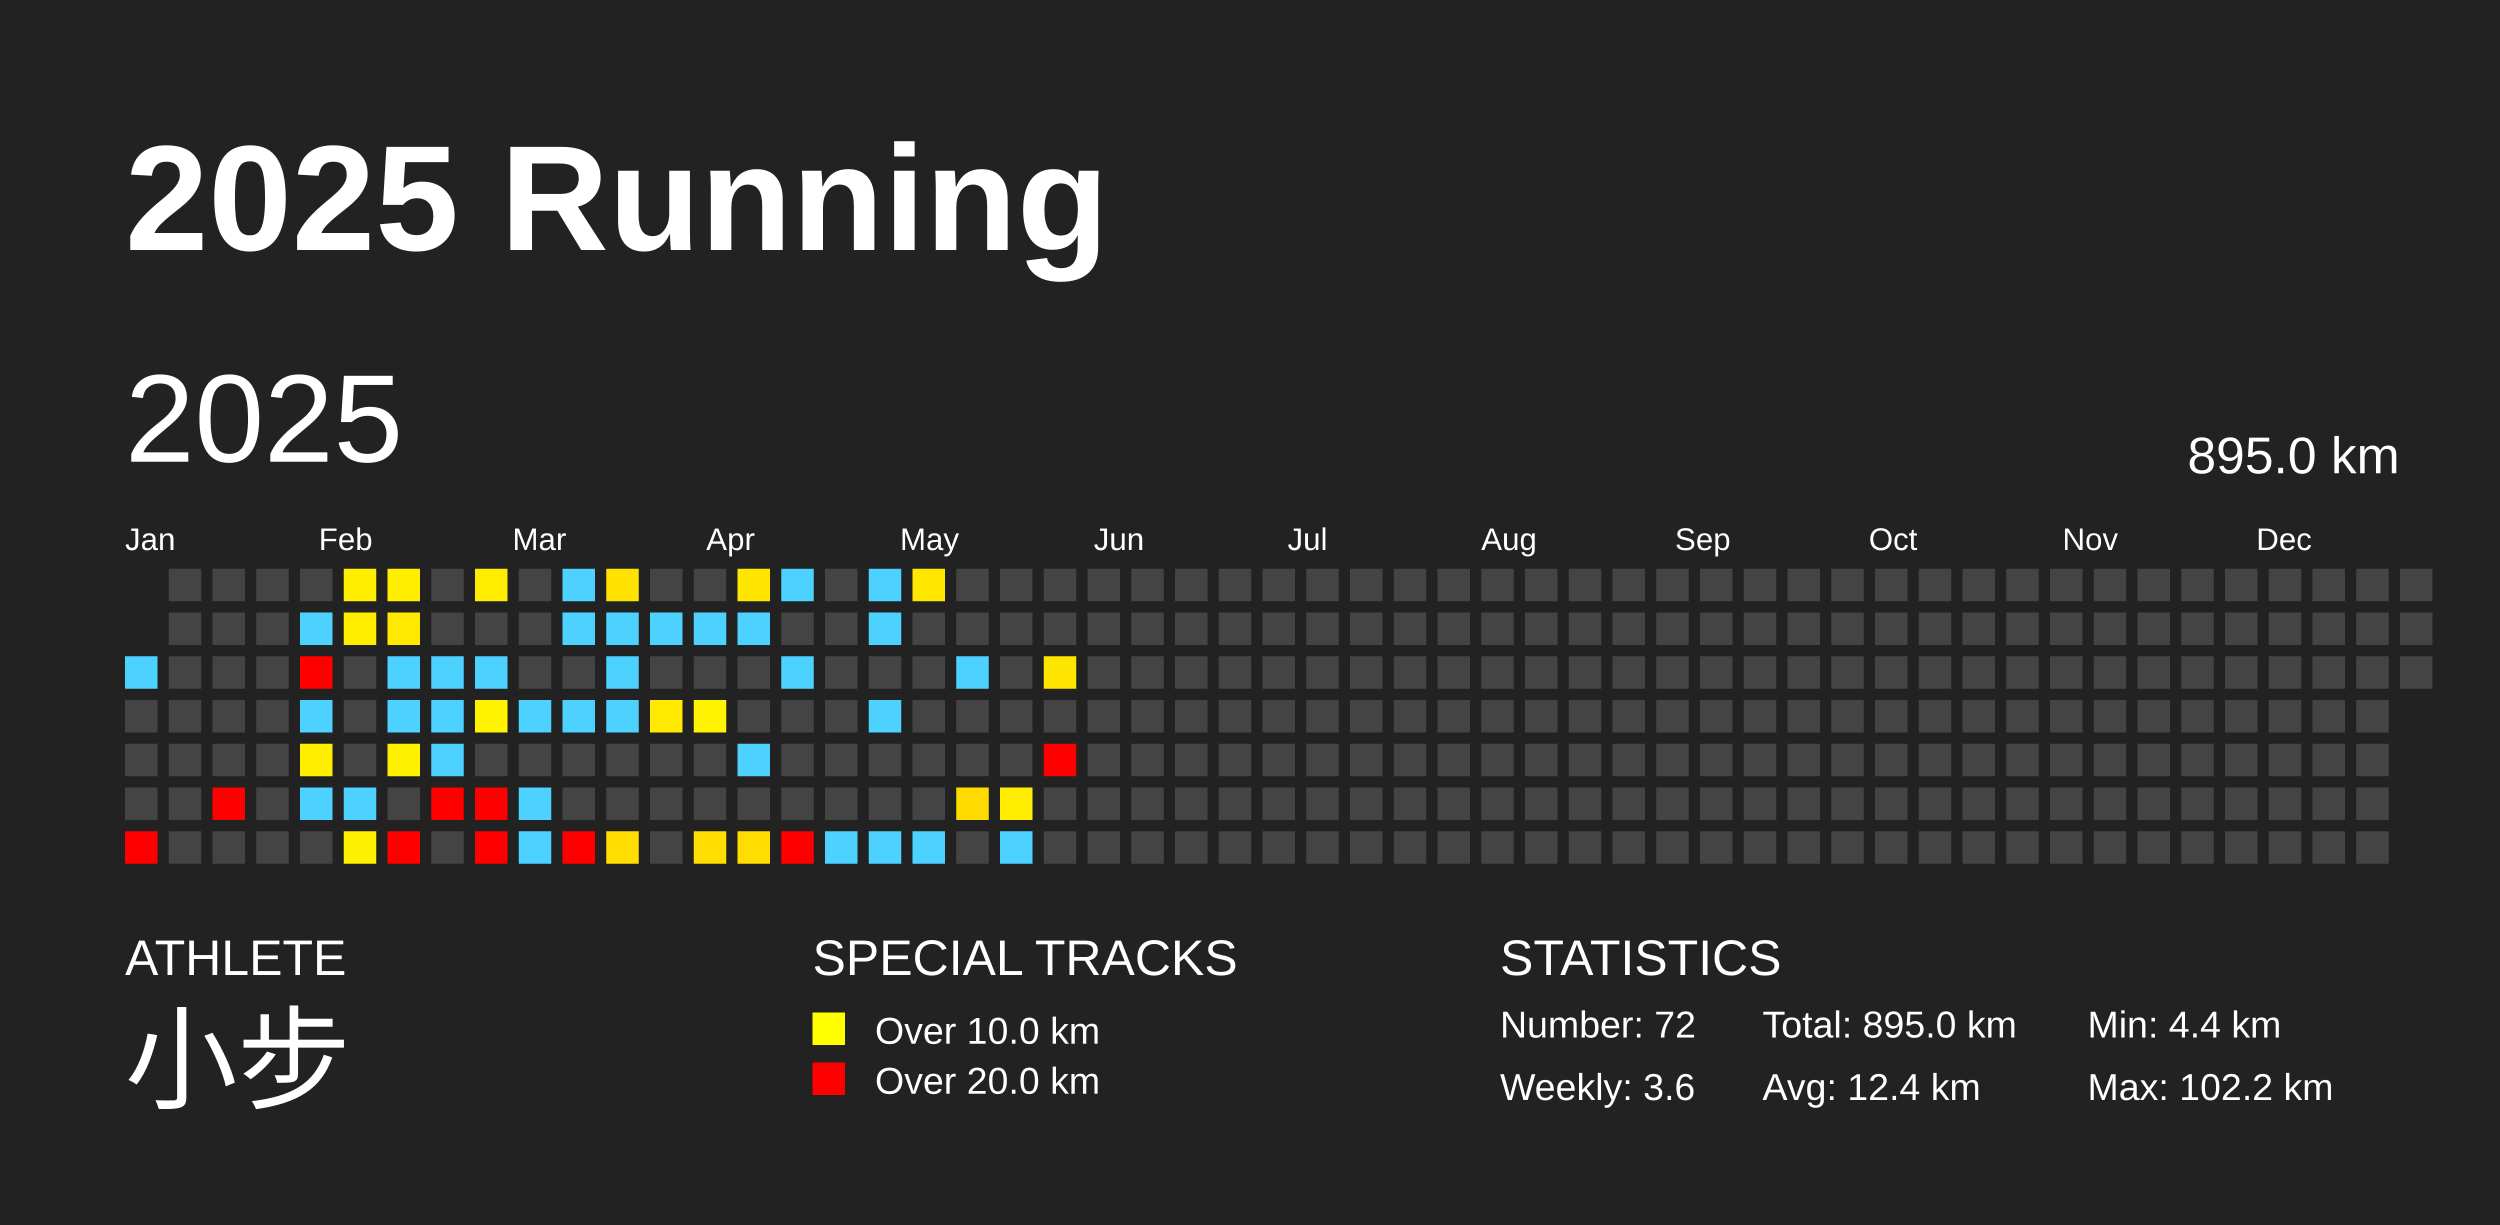
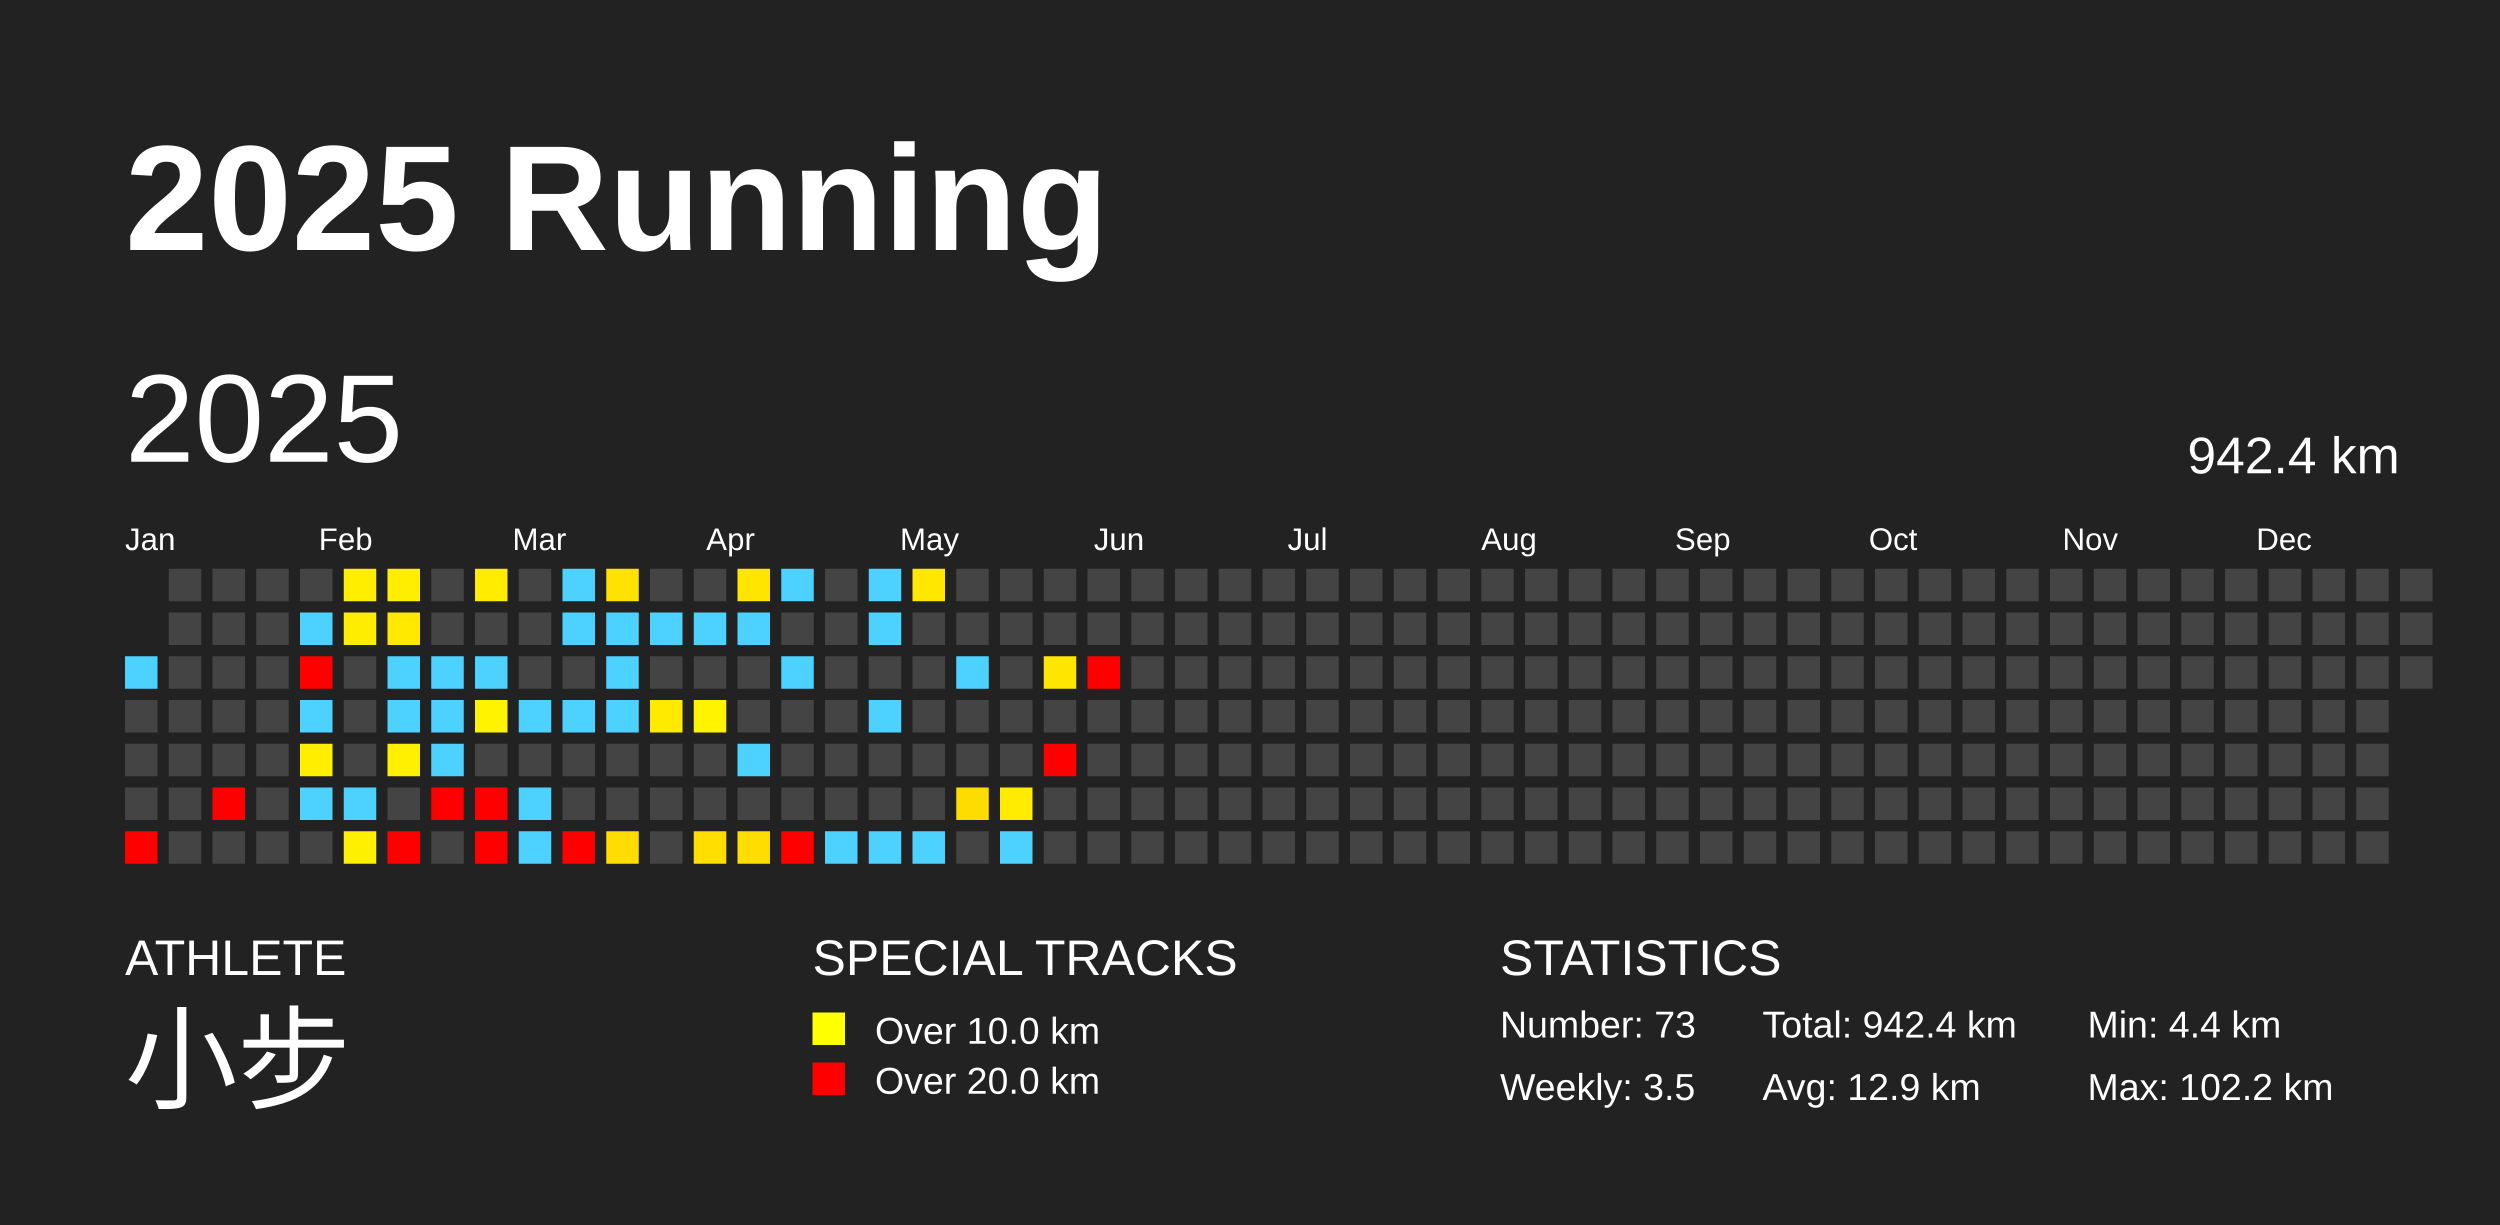
<svg xmlns="http://www.w3.org/2000/svg" baseProfile="full" height="98mm" version="1.1" viewBox="0,0,200,98" width="200mm">
  <defs />
  <rect fill="#222222" height="98" width="200" x="0" y="0" />
  <text fill="#FFFFFF" style="font-size:12px; font-family:Arial; font-weight:bold;" x="10" y="20">2025 Running</text>
  <text fill="#FFFFFF" style="font-size:4px; font-family:Arial" x="10" y="78">ATHLETE</text>
  <text fill="#FFFFFF" style="font-size:9px; font-family:Arial" x="10" y="88">小步</text>
  <text fill="#FFFFFF" style="font-size:4px; font-family:Arial" x="65" y="78">SPECIAL TRACKS</text>
  <rect fill="yellow" height="2.6" width="2.6" x="65" y="81" />
  <text fill="#FFFFFF" style="font-size:3px; font-family:Arial" x="70" y="83.5">Over 10.0 km</text>
  <rect fill="red" height="2.6" width="2.6" x="65" y="85" />
  <text fill="#FFFFFF" style="font-size:3px; font-family:Arial" x="70" y="87.5">Over 20.0 km</text>
  <text fill="#FFFFFF" style="font-size:4px; font-family:Arial" x="120" y="78">STATISTICS</text>
-   <text fill="#FFFFFF" style="font-size:3px; font-family:Arial" x="120" y="83">Number: 72</text>
-   <text fill="#FFFFFF" style="font-size:3px; font-family:Arial" x="120" y="88">Weekly: 3.6</text>
-   <text fill="#FFFFFF" style="font-size:3px; font-family:Arial" x="141" y="83">Total: 895.0 km</text>
-   <text fill="#FFFFFF" style="font-size:3px; font-family:Arial" x="141" y="88">Avg: 12.4 km</text>
+   <text fill="#FFFFFF" style="font-size:3px; font-family:Arial" x="120" y="83">Number: 73</text>
+   <text fill="#FFFFFF" style="font-size:3px; font-family:Arial" x="120" y="88">Weekly: 3.5</text>
+   <text fill="#FFFFFF" style="font-size:3px; font-family:Arial" x="141" y="83">Total: 942.4 km</text>
+   <text fill="#FFFFFF" style="font-size:3px; font-family:Arial" x="141" y="88">Avg: 12.9 km</text>
  <text fill="#FFFFFF" style="font-size:3px; font-family:Arial" x="167" y="83">Min: 4.4 km</text>
  <text fill="#FFFFFF" style="font-size:3px; font-family:Arial" x="167" y="88">Max: 102.2 km</text>
  <text dominant-baseline="hanging" fill="#FFFFFF" style="font-size:10.0px; font-family:Arial;" x="10" y="30">2025</text>
-   <text dominant-baseline="hanging" fill="#FFFFFF" style="font-size:4.125px; font-family:Arial;" x="175" y="35">895.0 km</text>
+   <text dominant-baseline="hanging" fill="#FFFFFF" style="font-size:4.125px; font-family:Arial;" x="175" y="35">942.4 km</text>
  <text fill="#FFFFFF" style="font-size:2.5px; font-family:Arial" x="10.0" y="44">Jan</text>
  <text fill="#FFFFFF" style="font-size:2.5px; font-family:Arial" x="25.5" y="44">Feb</text>
  <text fill="#FFFFFF" style="font-size:2.5px; font-family:Arial" x="41.0" y="44">Mar</text>
  <text fill="#FFFFFF" style="font-size:2.5px; font-family:Arial" x="56.5" y="44">Apr</text>
  <text fill="#FFFFFF" style="font-size:2.5px; font-family:Arial" x="72.0" y="44">May</text>
  <text fill="#FFFFFF" style="font-size:2.5px; font-family:Arial" x="87.5" y="44">Jun</text>
  <text fill="#FFFFFF" style="font-size:2.5px; font-family:Arial" x="103.0" y="44">Jul</text>
  <text fill="#FFFFFF" style="font-size:2.5px; font-family:Arial" x="118.5" y="44">Aug</text>
  <text fill="#FFFFFF" style="font-size:2.5px; font-family:Arial" x="134.0" y="44">Sep</text>
  <text fill="#FFFFFF" style="font-size:2.5px; font-family:Arial" x="149.5" y="44">Oct</text>
  <text fill="#FFFFFF" style="font-size:2.5px; font-family:Arial" x="165.0" y="44">Nov</text>
  <text fill="#FFFFFF" style="font-size:2.5px; font-family:Arial" x="180.5" y="44">Dec</text>
  <rect fill="#4dd2ff" height="2.6" width="2.6" x="10.0" y="52.5" />
  <rect fill="#444444" height="2.6" width="2.6" x="10.0" y="56.0" />
  <rect fill="#444444" height="2.6" width="2.6" x="10.0" y="59.5" />
  <rect fill="#444444" height="2.6" width="2.6" x="10.0" y="63.0" />
  <rect fill="red" height="2.6" width="2.6" x="10.0" y="66.5" />
  <rect fill="#444444" height="2.6" width="2.6" x="13.5" y="45.5" />
  <rect fill="#444444" height="2.6" width="2.6" x="13.5" y="49.0" />
  <rect fill="#444444" height="2.6" width="2.6" x="13.5" y="52.5" />
  <rect fill="#444444" height="2.6" width="2.6" x="13.5" y="56.0" />
  <rect fill="#444444" height="2.6" width="2.6" x="13.5" y="59.5" />
  <rect fill="#444444" height="2.6" width="2.6" x="13.5" y="63.0" />
  <rect fill="#444444" height="2.6" width="2.6" x="13.5" y="66.5" />
  <rect fill="#444444" height="2.6" width="2.6" x="17.0" y="45.5" />
  <rect fill="#444444" height="2.6" width="2.6" x="17.0" y="49.0" />
  <rect fill="#444444" height="2.6" width="2.6" x="17.0" y="52.5" />
  <rect fill="#444444" height="2.6" width="2.6" x="17.0" y="56.0" />
  <rect fill="#444444" height="2.6" width="2.6" x="17.0" y="59.5" />
  <rect fill="red" height="2.6" width="2.6" x="17.0" y="63.0" />
  <rect fill="#444444" height="2.6" width="2.6" x="17.0" y="66.5" />
  <rect fill="#444444" height="2.6" width="2.6" x="20.5" y="45.5" />
  <rect fill="#444444" height="2.6" width="2.6" x="20.5" y="49.0" />
  <rect fill="#444444" height="2.6" width="2.6" x="20.5" y="52.5" />
  <rect fill="#444444" height="2.6" width="2.6" x="20.5" y="56.0" />
  <rect fill="#444444" height="2.6" width="2.6" x="20.5" y="59.5" />
  <rect fill="#444444" height="2.6" width="2.6" x="20.5" y="63.0" />
  <rect fill="#444444" height="2.6" width="2.6" x="20.5" y="66.5" />
  <rect fill="#444444" height="2.6" width="2.6" x="24.0" y="45.5" />
  <rect fill="#4dd2ff" height="2.6" width="2.6" x="24.0" y="49.0" />
  <rect fill="red" height="2.6" width="2.6" x="24.0" y="52.5" />
  <rect fill="#4dd2ff" height="2.6" width="2.6" x="24.0" y="56.0" />
  <rect fill="#ffee00" height="2.6" width="2.6" x="24.0" y="59.5" />
  <rect fill="#4dd2ff" height="2.6" width="2.6" x="24.0" y="63.0" />
  <rect fill="#444444" height="2.6" width="2.6" x="24.0" y="66.5" />
  <rect fill="#ffee00" height="2.6" width="2.6" x="27.5" y="45.5" />
  <rect fill="#ffed00" height="2.6" width="2.6" x="27.5" y="49.0" />
  <rect fill="#444444" height="2.6" width="2.6" x="27.5" y="52.5" />
  <rect fill="#444444" height="2.6" width="2.6" x="27.5" y="56.0" />
  <rect fill="#444444" height="2.6" width="2.6" x="27.5" y="59.5" />
  <rect fill="#4dd2ff" height="2.6" width="2.6" x="27.5" y="63.0" />
  <rect fill="#ffef00" height="2.6" width="2.6" x="27.5" y="66.5" />
  <rect fill="#ffee00" height="2.6" width="2.6" x="31.0" y="45.5" />
  <rect fill="#ffe900" height="2.6" width="2.6" x="31.0" y="49.0" />
  <rect fill="#4dd2ff" height="2.6" width="2.6" x="31.0" y="52.5" />
  <rect fill="#4dd2ff" height="2.6" width="2.6" x="31.0" y="56.0" />
  <rect fill="#fff000" height="2.6" width="2.6" x="31.0" y="59.5" />
  <rect fill="#444444" height="2.6" width="2.6" x="31.0" y="63.0" />
  <rect fill="red" height="2.6" width="2.6" x="31.0" y="66.5" />
  <rect fill="#444444" height="2.6" width="2.6" x="34.5" y="45.5" />
  <rect fill="#444444" height="2.6" width="2.6" x="34.5" y="49.0" />
  <rect fill="#4dd2ff" height="2.6" width="2.6" x="34.5" y="52.5" />
  <rect fill="#4dd2ff" height="2.6" width="2.6" x="34.5" y="56.0" />
  <rect fill="#4dd2ff" height="2.6" width="2.6" x="34.5" y="59.5" />
  <rect fill="red" height="2.6" width="2.6" x="34.5" y="63.0" />
  <rect fill="#444444" height="2.6" width="2.6" x="34.5" y="66.5" />
  <rect fill="#ffec00" height="2.6" width="2.6" x="38.0" y="45.5" />
  <rect fill="#444444" height="2.6" width="2.6" x="38.0" y="49.0" />
  <rect fill="#4dd2ff" height="2.6" width="2.6" x="38.0" y="52.5" />
  <rect fill="#fff300" height="2.6" width="2.6" x="38.0" y="56.0" />
  <rect fill="#444444" height="2.6" width="2.6" x="38.0" y="59.5" />
  <rect fill="red" height="2.6" width="2.6" x="38.0" y="63.0" />
  <rect fill="red" height="2.6" width="2.6" x="38.0" y="66.5" />
  <rect fill="#444444" height="2.6" width="2.6" x="41.5" y="45.5" />
  <rect fill="#444444" height="2.6" width="2.6" x="41.5" y="49.0" />
  <rect fill="#444444" height="2.6" width="2.6" x="41.5" y="52.5" />
  <rect fill="#4dd2ff" height="2.6" width="2.6" x="41.5" y="56.0" />
  <rect fill="#444444" height="2.6" width="2.6" x="41.5" y="59.5" />
  <rect fill="#4dd2ff" height="2.6" width="2.6" x="41.5" y="63.0" />
  <rect fill="#4dd2ff" height="2.6" width="2.6" x="41.5" y="66.5" />
  <rect fill="#4dd2ff" height="2.6" width="2.6" x="45.0" y="45.5" />
  <rect fill="#4dd2ff" height="2.6" width="2.6" x="45.0" y="49.0" />
  <rect fill="#444444" height="2.6" width="2.6" x="45.0" y="52.5" />
  <rect fill="#4dd2ff" height="2.6" width="2.6" x="45.0" y="56.0" />
  <rect fill="#444444" height="2.6" width="2.6" x="45.0" y="59.5" />
  <rect fill="#444444" height="2.6" width="2.6" x="45.0" y="63.0" />
  <rect fill="red" height="2.6" width="2.6" x="45.0" y="66.5" />
  <rect fill="#ffe200" height="2.6" width="2.6" x="48.5" y="45.5" />
  <rect fill="#4dd2ff" height="2.6" width="2.6" x="48.5" y="49.0" />
  <rect fill="#4dd2ff" height="2.6" width="2.6" x="48.5" y="52.5" />
  <rect fill="#4dd2ff" height="2.6" width="2.6" x="48.5" y="56.0" />
  <rect fill="#444444" height="2.6" width="2.6" x="48.5" y="59.5" />
  <rect fill="#444444" height="2.6" width="2.6" x="48.5" y="63.0" />
  <rect fill="#ffdd00" height="2.6" width="2.6" x="48.5" y="66.5" />
  <rect fill="#444444" height="2.6" width="2.6" x="52.0" y="45.5" />
  <rect fill="#4dd2ff" height="2.6" width="2.6" x="52.0" y="49.0" />
  <rect fill="#444444" height="2.6" width="2.6" x="52.0" y="52.5" />
  <rect fill="#ffea00" height="2.6" width="2.6" x="52.0" y="56.0" />
  <rect fill="#444444" height="2.6" width="2.6" x="52.0" y="59.5" />
  <rect fill="#444444" height="2.6" width="2.6" x="52.0" y="63.0" />
  <rect fill="#444444" height="2.6" width="2.6" x="52.0" y="66.5" />
  <rect fill="#444444" height="2.6" width="2.6" x="55.5" y="45.5" />
  <rect fill="#4dd2ff" height="2.6" width="2.6" x="55.5" y="49.0" />
  <rect fill="#444444" height="2.6" width="2.6" x="55.5" y="52.5" />
  <rect fill="#fff300" height="2.6" width="2.6" x="55.5" y="56.0" />
  <rect fill="#444444" height="2.6" width="2.6" x="55.5" y="59.5" />
  <rect fill="#444444" height="2.6" width="2.6" x="55.5" y="63.0" />
  <rect fill="#ffde00" height="2.6" width="2.6" x="55.5" y="66.5" />
  <rect fill="#ffe500" height="2.6" width="2.6" x="59.0" y="45.5" />
  <rect fill="#4dd2ff" height="2.6" width="2.6" x="59.0" y="49.0" />
  <rect fill="#444444" height="2.6" width="2.6" x="59.0" y="52.5" />
  <rect fill="#444444" height="2.6" width="2.6" x="59.0" y="56.0" />
  <rect fill="#4dd2ff" height="2.6" width="2.6" x="59.0" y="59.5" />
  <rect fill="#444444" height="2.6" width="2.6" x="59.0" y="63.0" />
  <rect fill="#ffdd00" height="2.6" width="2.6" x="59.0" y="66.5" />
  <rect fill="#4dd2ff" height="2.6" width="2.6" x="62.5" y="45.5" />
  <rect fill="#444444" height="2.6" width="2.6" x="62.5" y="49.0" />
  <rect fill="#4dd2ff" height="2.6" width="2.6" x="62.5" y="52.5" />
  <rect fill="#444444" height="2.6" width="2.6" x="62.5" y="56.0" />
  <rect fill="#444444" height="2.6" width="2.6" x="62.5" y="59.5" />
  <rect fill="#444444" height="2.6" width="2.6" x="62.5" y="63.0" />
  <rect fill="red" height="2.6" width="2.6" x="62.5" y="66.5" />
  <rect fill="#444444" height="2.6" width="2.6" x="66.0" y="45.5" />
  <rect fill="#444444" height="2.6" width="2.6" x="66.0" y="49.0" />
  <rect fill="#444444" height="2.6" width="2.6" x="66.0" y="52.5" />
  <rect fill="#444444" height="2.6" width="2.6" x="66.0" y="56.0" />
  <rect fill="#444444" height="2.6" width="2.6" x="66.0" y="59.5" />
  <rect fill="#444444" height="2.6" width="2.6" x="66.0" y="63.0" />
  <rect fill="#4dd2ff" height="2.6" width="2.6" x="66.0" y="66.5" />
  <rect fill="#4dd2ff" height="2.6" width="2.6" x="69.5" y="45.5" />
  <rect fill="#4dd2ff" height="2.6" width="2.6" x="69.5" y="49.0" />
  <rect fill="#444444" height="2.6" width="2.6" x="69.5" y="52.5" />
  <rect fill="#4dd2ff" height="2.6" width="2.6" x="69.5" y="56.0" />
  <rect fill="#444444" height="2.6" width="2.6" x="69.5" y="59.5" />
  <rect fill="#444444" height="2.6" width="2.6" x="69.5" y="63.0" />
  <rect fill="#4dd2ff" height="2.6" width="2.6" x="69.5" y="66.5" />
  <rect fill="#ffe700" height="2.6" width="2.6" x="73.0" y="45.5" />
  <rect fill="#444444" height="2.6" width="2.6" x="73.0" y="49.0" />
  <rect fill="#444444" height="2.6" width="2.6" x="73.0" y="52.5" />
  <rect fill="#444444" height="2.6" width="2.6" x="73.0" y="56.0" />
  <rect fill="#444444" height="2.6" width="2.6" x="73.0" y="59.5" />
  <rect fill="#444444" height="2.6" width="2.6" x="73.0" y="63.0" />
  <rect fill="#4dd2ff" height="2.6" width="2.6" x="73.0" y="66.5" />
  <rect fill="#444444" height="2.6" width="2.6" x="76.5" y="45.5" />
  <rect fill="#444444" height="2.6" width="2.6" x="76.5" y="49.0" />
  <rect fill="#4dd2ff" height="2.6" width="2.6" x="76.5" y="52.5" />
  <rect fill="#444444" height="2.6" width="2.6" x="76.5" y="56.0" />
  <rect fill="#444444" height="2.6" width="2.6" x="76.5" y="59.5" />
  <rect fill="#ffdc00" height="2.6" width="2.6" x="76.5" y="63.0" />
  <rect fill="#444444" height="2.6" width="2.6" x="76.5" y="66.5" />
  <rect fill="#444444" height="2.6" width="2.6" x="80.0" y="45.5" />
  <rect fill="#444444" height="2.6" width="2.6" x="80.0" y="49.0" />
  <rect fill="#444444" height="2.6" width="2.6" x="80.0" y="52.5" />
  <rect fill="#444444" height="2.6" width="2.6" x="80.0" y="56.0" />
  <rect fill="#444444" height="2.6" width="2.6" x="80.0" y="59.5" />
  <rect fill="#ffec00" height="2.6" width="2.6" x="80.0" y="63.0" />
  <rect fill="#4dd2ff" height="2.6" width="2.6" x="80.0" y="66.5" />
  <rect fill="#444444" height="2.6" width="2.6" x="83.5" y="45.5" />
  <rect fill="#444444" height="2.6" width="2.6" x="83.5" y="49.0" />
  <rect fill="#ffe600" height="2.6" width="2.6" x="83.5" y="52.5" />
  <rect fill="#444444" height="2.6" width="2.6" x="83.5" y="56.0" />
  <rect fill="red" height="2.6" width="2.6" x="83.5" y="59.5" />
  <rect fill="#444444" height="2.6" width="2.6" x="83.5" y="63.0" />
  <rect fill="#444444" height="2.6" width="2.6" x="83.5" y="66.5" />
  <rect fill="#444444" height="2.6" width="2.6" x="87.0" y="45.5" />
  <rect fill="#444444" height="2.6" width="2.6" x="87.0" y="49.0" />
-   <rect fill="#444444" height="2.6" width="2.6" x="87.0" y="52.5" />
+   <rect fill="red" height="2.6" width="2.6" x="87.0" y="52.5" />
  <rect fill="#444444" height="2.6" width="2.6" x="87.0" y="56.0" />
  <rect fill="#444444" height="2.6" width="2.6" x="87.0" y="59.5" />
  <rect fill="#444444" height="2.6" width="2.6" x="87.0" y="63.0" />
  <rect fill="#444444" height="2.6" width="2.6" x="87.0" y="66.5" />
  <rect fill="#444444" height="2.6" width="2.6" x="90.5" y="45.5" />
  <rect fill="#444444" height="2.6" width="2.6" x="90.5" y="49.0" />
  <rect fill="#444444" height="2.6" width="2.6" x="90.5" y="52.5" />
  <rect fill="#444444" height="2.6" width="2.6" x="90.5" y="56.0" />
  <rect fill="#444444" height="2.6" width="2.6" x="90.5" y="59.5" />
  <rect fill="#444444" height="2.6" width="2.6" x="90.5" y="63.0" />
  <rect fill="#444444" height="2.6" width="2.6" x="90.5" y="66.5" />
  <rect fill="#444444" height="2.6" width="2.6" x="94.0" y="45.5" />
  <rect fill="#444444" height="2.6" width="2.6" x="94.0" y="49.0" />
  <rect fill="#444444" height="2.6" width="2.6" x="94.0" y="52.5" />
  <rect fill="#444444" height="2.6" width="2.6" x="94.0" y="56.0" />
  <rect fill="#444444" height="2.6" width="2.6" x="94.0" y="59.5" />
  <rect fill="#444444" height="2.6" width="2.6" x="94.0" y="63.0" />
  <rect fill="#444444" height="2.6" width="2.6" x="94.0" y="66.5" />
  <rect fill="#444444" height="2.6" width="2.6" x="97.5" y="45.5" />
  <rect fill="#444444" height="2.6" width="2.6" x="97.5" y="49.0" />
  <rect fill="#444444" height="2.6" width="2.6" x="97.5" y="52.5" />
  <rect fill="#444444" height="2.6" width="2.6" x="97.5" y="56.0" />
  <rect fill="#444444" height="2.6" width="2.6" x="97.5" y="59.5" />
  <rect fill="#444444" height="2.6" width="2.6" x="97.5" y="63.0" />
  <rect fill="#444444" height="2.6" width="2.6" x="97.5" y="66.5" />
  <rect fill="#444444" height="2.6" width="2.6" x="101.0" y="45.5" />
  <rect fill="#444444" height="2.6" width="2.6" x="101.0" y="49.0" />
  <rect fill="#444444" height="2.6" width="2.6" x="101.0" y="52.5" />
  <rect fill="#444444" height="2.6" width="2.6" x="101.0" y="56.0" />
  <rect fill="#444444" height="2.6" width="2.6" x="101.0" y="59.5" />
  <rect fill="#444444" height="2.6" width="2.6" x="101.0" y="63.0" />
  <rect fill="#444444" height="2.6" width="2.6" x="101.0" y="66.5" />
  <rect fill="#444444" height="2.6" width="2.6" x="104.5" y="45.5" />
  <rect fill="#444444" height="2.6" width="2.6" x="104.5" y="49.0" />
  <rect fill="#444444" height="2.6" width="2.6" x="104.5" y="52.5" />
  <rect fill="#444444" height="2.6" width="2.6" x="104.5" y="56.0" />
  <rect fill="#444444" height="2.6" width="2.6" x="104.5" y="59.5" />
  <rect fill="#444444" height="2.6" width="2.6" x="104.5" y="63.0" />
  <rect fill="#444444" height="2.6" width="2.6" x="104.5" y="66.5" />
  <rect fill="#444444" height="2.6" width="2.6" x="108.0" y="45.5" />
  <rect fill="#444444" height="2.6" width="2.6" x="108.0" y="49.0" />
  <rect fill="#444444" height="2.6" width="2.6" x="108.0" y="52.5" />
  <rect fill="#444444" height="2.6" width="2.6" x="108.0" y="56.0" />
  <rect fill="#444444" height="2.6" width="2.6" x="108.0" y="59.5" />
  <rect fill="#444444" height="2.6" width="2.6" x="108.0" y="63.0" />
  <rect fill="#444444" height="2.6" width="2.6" x="108.0" y="66.5" />
  <rect fill="#444444" height="2.6" width="2.6" x="111.5" y="45.5" />
  <rect fill="#444444" height="2.6" width="2.6" x="111.5" y="49.0" />
  <rect fill="#444444" height="2.6" width="2.6" x="111.5" y="52.5" />
  <rect fill="#444444" height="2.6" width="2.6" x="111.5" y="56.0" />
  <rect fill="#444444" height="2.6" width="2.6" x="111.5" y="59.5" />
  <rect fill="#444444" height="2.6" width="2.6" x="111.5" y="63.0" />
  <rect fill="#444444" height="2.6" width="2.6" x="111.5" y="66.5" />
  <rect fill="#444444" height="2.6" width="2.6" x="115.0" y="45.5" />
  <rect fill="#444444" height="2.6" width="2.6" x="115.0" y="49.0" />
  <rect fill="#444444" height="2.6" width="2.6" x="115.0" y="52.5" />
  <rect fill="#444444" height="2.6" width="2.6" x="115.0" y="56.0" />
  <rect fill="#444444" height="2.6" width="2.6" x="115.0" y="59.5" />
  <rect fill="#444444" height="2.6" width="2.6" x="115.0" y="63.0" />
  <rect fill="#444444" height="2.6" width="2.6" x="115.0" y="66.5" />
  <rect fill="#444444" height="2.6" width="2.6" x="118.5" y="45.5" />
  <rect fill="#444444" height="2.6" width="2.6" x="118.5" y="49.0" />
  <rect fill="#444444" height="2.6" width="2.6" x="118.5" y="52.5" />
  <rect fill="#444444" height="2.6" width="2.6" x="118.5" y="56.0" />
  <rect fill="#444444" height="2.6" width="2.6" x="118.5" y="59.5" />
  <rect fill="#444444" height="2.6" width="2.6" x="118.5" y="63.0" />
  <rect fill="#444444" height="2.6" width="2.6" x="118.5" y="66.5" />
  <rect fill="#444444" height="2.6" width="2.6" x="122.0" y="45.5" />
  <rect fill="#444444" height="2.6" width="2.6" x="122.0" y="49.0" />
  <rect fill="#444444" height="2.6" width="2.6" x="122.0" y="52.5" />
  <rect fill="#444444" height="2.6" width="2.6" x="122.0" y="56.0" />
  <rect fill="#444444" height="2.6" width="2.6" x="122.0" y="59.5" />
  <rect fill="#444444" height="2.6" width="2.6" x="122.0" y="63.0" />
  <rect fill="#444444" height="2.6" width="2.6" x="122.0" y="66.5" />
  <rect fill="#444444" height="2.6" width="2.6" x="125.5" y="45.5" />
  <rect fill="#444444" height="2.6" width="2.6" x="125.5" y="49.0" />
  <rect fill="#444444" height="2.6" width="2.6" x="125.5" y="52.5" />
  <rect fill="#444444" height="2.6" width="2.6" x="125.5" y="56.0" />
  <rect fill="#444444" height="2.6" width="2.6" x="125.5" y="59.5" />
  <rect fill="#444444" height="2.6" width="2.6" x="125.5" y="63.0" />
  <rect fill="#444444" height="2.6" width="2.6" x="125.5" y="66.5" />
  <rect fill="#444444" height="2.6" width="2.6" x="129.0" y="45.5" />
  <rect fill="#444444" height="2.6" width="2.6" x="129.0" y="49.0" />
  <rect fill="#444444" height="2.6" width="2.6" x="129.0" y="52.5" />
  <rect fill="#444444" height="2.6" width="2.6" x="129.0" y="56.0" />
  <rect fill="#444444" height="2.6" width="2.6" x="129.0" y="59.5" />
  <rect fill="#444444" height="2.6" width="2.6" x="129.0" y="63.0" />
  <rect fill="#444444" height="2.6" width="2.6" x="129.0" y="66.5" />
  <rect fill="#444444" height="2.6" width="2.6" x="132.5" y="45.5" />
  <rect fill="#444444" height="2.6" width="2.6" x="132.5" y="49.0" />
  <rect fill="#444444" height="2.6" width="2.6" x="132.5" y="52.5" />
  <rect fill="#444444" height="2.6" width="2.6" x="132.5" y="56.0" />
  <rect fill="#444444" height="2.6" width="2.6" x="132.5" y="59.5" />
  <rect fill="#444444" height="2.6" width="2.6" x="132.5" y="63.0" />
  <rect fill="#444444" height="2.6" width="2.6" x="132.5" y="66.5" />
  <rect fill="#444444" height="2.6" width="2.6" x="136.0" y="45.5" />
  <rect fill="#444444" height="2.6" width="2.6" x="136.0" y="49.0" />
  <rect fill="#444444" height="2.6" width="2.6" x="136.0" y="52.5" />
  <rect fill="#444444" height="2.6" width="2.6" x="136.0" y="56.0" />
  <rect fill="#444444" height="2.6" width="2.6" x="136.0" y="59.5" />
  <rect fill="#444444" height="2.6" width="2.6" x="136.0" y="63.0" />
  <rect fill="#444444" height="2.6" width="2.6" x="136.0" y="66.5" />
  <rect fill="#444444" height="2.6" width="2.6" x="139.5" y="45.5" />
  <rect fill="#444444" height="2.6" width="2.6" x="139.5" y="49.0" />
  <rect fill="#444444" height="2.6" width="2.6" x="139.5" y="52.5" />
  <rect fill="#444444" height="2.6" width="2.6" x="139.5" y="56.0" />
  <rect fill="#444444" height="2.6" width="2.6" x="139.5" y="59.5" />
  <rect fill="#444444" height="2.6" width="2.6" x="139.5" y="63.0" />
  <rect fill="#444444" height="2.6" width="2.6" x="139.5" y="66.5" />
  <rect fill="#444444" height="2.6" width="2.6" x="143.0" y="45.5" />
  <rect fill="#444444" height="2.6" width="2.6" x="143.0" y="49.0" />
  <rect fill="#444444" height="2.6" width="2.6" x="143.0" y="52.5" />
  <rect fill="#444444" height="2.6" width="2.6" x="143.0" y="56.0" />
  <rect fill="#444444" height="2.6" width="2.6" x="143.0" y="59.5" />
  <rect fill="#444444" height="2.6" width="2.6" x="143.0" y="63.0" />
  <rect fill="#444444" height="2.6" width="2.6" x="143.0" y="66.5" />
  <rect fill="#444444" height="2.6" width="2.6" x="146.5" y="45.5" />
  <rect fill="#444444" height="2.6" width="2.6" x="146.5" y="49.0" />
  <rect fill="#444444" height="2.6" width="2.6" x="146.5" y="52.5" />
  <rect fill="#444444" height="2.6" width="2.6" x="146.5" y="56.0" />
  <rect fill="#444444" height="2.6" width="2.6" x="146.5" y="59.5" />
  <rect fill="#444444" height="2.6" width="2.6" x="146.5" y="63.0" />
  <rect fill="#444444" height="2.6" width="2.6" x="146.5" y="66.5" />
  <rect fill="#444444" height="2.6" width="2.6" x="150.0" y="45.5" />
  <rect fill="#444444" height="2.6" width="2.6" x="150.0" y="49.0" />
  <rect fill="#444444" height="2.6" width="2.6" x="150.0" y="52.5" />
  <rect fill="#444444" height="2.6" width="2.6" x="150.0" y="56.0" />
  <rect fill="#444444" height="2.6" width="2.6" x="150.0" y="59.5" />
  <rect fill="#444444" height="2.6" width="2.6" x="150.0" y="63.0" />
  <rect fill="#444444" height="2.6" width="2.6" x="150.0" y="66.5" />
  <rect fill="#444444" height="2.6" width="2.6" x="153.5" y="45.5" />
  <rect fill="#444444" height="2.6" width="2.6" x="153.5" y="49.0" />
  <rect fill="#444444" height="2.6" width="2.6" x="153.5" y="52.5" />
  <rect fill="#444444" height="2.6" width="2.6" x="153.5" y="56.0" />
  <rect fill="#444444" height="2.6" width="2.6" x="153.5" y="59.5" />
  <rect fill="#444444" height="2.6" width="2.6" x="153.5" y="63.0" />
  <rect fill="#444444" height="2.6" width="2.6" x="153.5" y="66.5" />
  <rect fill="#444444" height="2.6" width="2.6" x="157.0" y="45.5" />
  <rect fill="#444444" height="2.6" width="2.6" x="157.0" y="49.0" />
  <rect fill="#444444" height="2.6" width="2.6" x="157.0" y="52.5" />
  <rect fill="#444444" height="2.6" width="2.6" x="157.0" y="56.0" />
  <rect fill="#444444" height="2.6" width="2.6" x="157.0" y="59.5" />
  <rect fill="#444444" height="2.6" width="2.6" x="157.0" y="63.0" />
  <rect fill="#444444" height="2.6" width="2.6" x="157.0" y="66.5" />
  <rect fill="#444444" height="2.6" width="2.6" x="160.5" y="45.5" />
  <rect fill="#444444" height="2.6" width="2.6" x="160.5" y="49.0" />
  <rect fill="#444444" height="2.6" width="2.6" x="160.5" y="52.5" />
  <rect fill="#444444" height="2.6" width="2.6" x="160.5" y="56.0" />
  <rect fill="#444444" height="2.6" width="2.6" x="160.5" y="59.5" />
  <rect fill="#444444" height="2.6" width="2.6" x="160.5" y="63.0" />
  <rect fill="#444444" height="2.6" width="2.6" x="160.5" y="66.5" />
  <rect fill="#444444" height="2.6" width="2.6" x="164.0" y="45.5" />
  <rect fill="#444444" height="2.6" width="2.6" x="164.0" y="49.0" />
  <rect fill="#444444" height="2.6" width="2.6" x="164.0" y="52.5" />
  <rect fill="#444444" height="2.6" width="2.6" x="164.0" y="56.0" />
  <rect fill="#444444" height="2.6" width="2.6" x="164.0" y="59.5" />
  <rect fill="#444444" height="2.6" width="2.6" x="164.0" y="63.0" />
  <rect fill="#444444" height="2.6" width="2.6" x="164.0" y="66.5" />
  <rect fill="#444444" height="2.6" width="2.6" x="167.5" y="45.5" />
  <rect fill="#444444" height="2.6" width="2.6" x="167.5" y="49.0" />
  <rect fill="#444444" height="2.6" width="2.6" x="167.5" y="52.5" />
  <rect fill="#444444" height="2.6" width="2.6" x="167.5" y="56.0" />
  <rect fill="#444444" height="2.6" width="2.6" x="167.5" y="59.5" />
  <rect fill="#444444" height="2.6" width="2.6" x="167.5" y="63.0" />
  <rect fill="#444444" height="2.6" width="2.6" x="167.5" y="66.5" />
  <rect fill="#444444" height="2.6" width="2.6" x="171.0" y="45.5" />
  <rect fill="#444444" height="2.6" width="2.6" x="171.0" y="49.0" />
  <rect fill="#444444" height="2.6" width="2.6" x="171.0" y="52.5" />
  <rect fill="#444444" height="2.6" width="2.6" x="171.0" y="56.0" />
  <rect fill="#444444" height="2.6" width="2.6" x="171.0" y="59.5" />
  <rect fill="#444444" height="2.6" width="2.6" x="171.0" y="63.0" />
  <rect fill="#444444" height="2.6" width="2.6" x="171.0" y="66.5" />
  <rect fill="#444444" height="2.6" width="2.6" x="174.5" y="45.5" />
  <rect fill="#444444" height="2.6" width="2.6" x="174.5" y="49.0" />
  <rect fill="#444444" height="2.6" width="2.6" x="174.5" y="52.5" />
  <rect fill="#444444" height="2.6" width="2.6" x="174.5" y="56.0" />
  <rect fill="#444444" height="2.6" width="2.6" x="174.5" y="59.5" />
  <rect fill="#444444" height="2.6" width="2.6" x="174.5" y="63.0" />
  <rect fill="#444444" height="2.6" width="2.6" x="174.5" y="66.5" />
  <rect fill="#444444" height="2.6" width="2.6" x="178.0" y="45.5" />
  <rect fill="#444444" height="2.6" width="2.6" x="178.0" y="49.0" />
  <rect fill="#444444" height="2.6" width="2.6" x="178.0" y="52.5" />
  <rect fill="#444444" height="2.6" width="2.6" x="178.0" y="56.0" />
  <rect fill="#444444" height="2.6" width="2.6" x="178.0" y="59.5" />
  <rect fill="#444444" height="2.6" width="2.6" x="178.0" y="63.0" />
  <rect fill="#444444" height="2.6" width="2.6" x="178.0" y="66.5" />
  <rect fill="#444444" height="2.6" width="2.6" x="181.5" y="45.5" />
  <rect fill="#444444" height="2.6" width="2.6" x="181.5" y="49.0" />
  <rect fill="#444444" height="2.6" width="2.6" x="181.5" y="52.5" />
  <rect fill="#444444" height="2.6" width="2.6" x="181.5" y="56.0" />
  <rect fill="#444444" height="2.6" width="2.6" x="181.5" y="59.5" />
  <rect fill="#444444" height="2.6" width="2.6" x="181.5" y="63.0" />
  <rect fill="#444444" height="2.6" width="2.6" x="181.5" y="66.5" />
  <rect fill="#444444" height="2.6" width="2.6" x="185.0" y="45.5" />
  <rect fill="#444444" height="2.6" width="2.6" x="185.0" y="49.0" />
  <rect fill="#444444" height="2.6" width="2.6" x="185.0" y="52.5" />
  <rect fill="#444444" height="2.6" width="2.6" x="185.0" y="56.0" />
  <rect fill="#444444" height="2.6" width="2.6" x="185.0" y="59.5" />
  <rect fill="#444444" height="2.6" width="2.6" x="185.0" y="63.0" />
  <rect fill="#444444" height="2.6" width="2.6" x="185.0" y="66.5" />
  <rect fill="#444444" height="2.6" width="2.6" x="188.5" y="45.5" />
  <rect fill="#444444" height="2.6" width="2.6" x="188.5" y="49.0" />
  <rect fill="#444444" height="2.6" width="2.6" x="188.5" y="52.5" />
  <rect fill="#444444" height="2.6" width="2.6" x="188.5" y="56.0" />
  <rect fill="#444444" height="2.6" width="2.6" x="188.5" y="59.5" />
  <rect fill="#444444" height="2.6" width="2.6" x="188.5" y="63.0" />
  <rect fill="#444444" height="2.6" width="2.6" x="188.5" y="66.5" />
  <rect fill="#444444" height="2.6" width="2.6" x="192.0" y="45.5" />
  <rect fill="#444444" height="2.6" width="2.6" x="192.0" y="49.0" />
  <rect fill="#444444" height="2.6" width="2.6" x="192.0" y="52.5" />
</svg>
